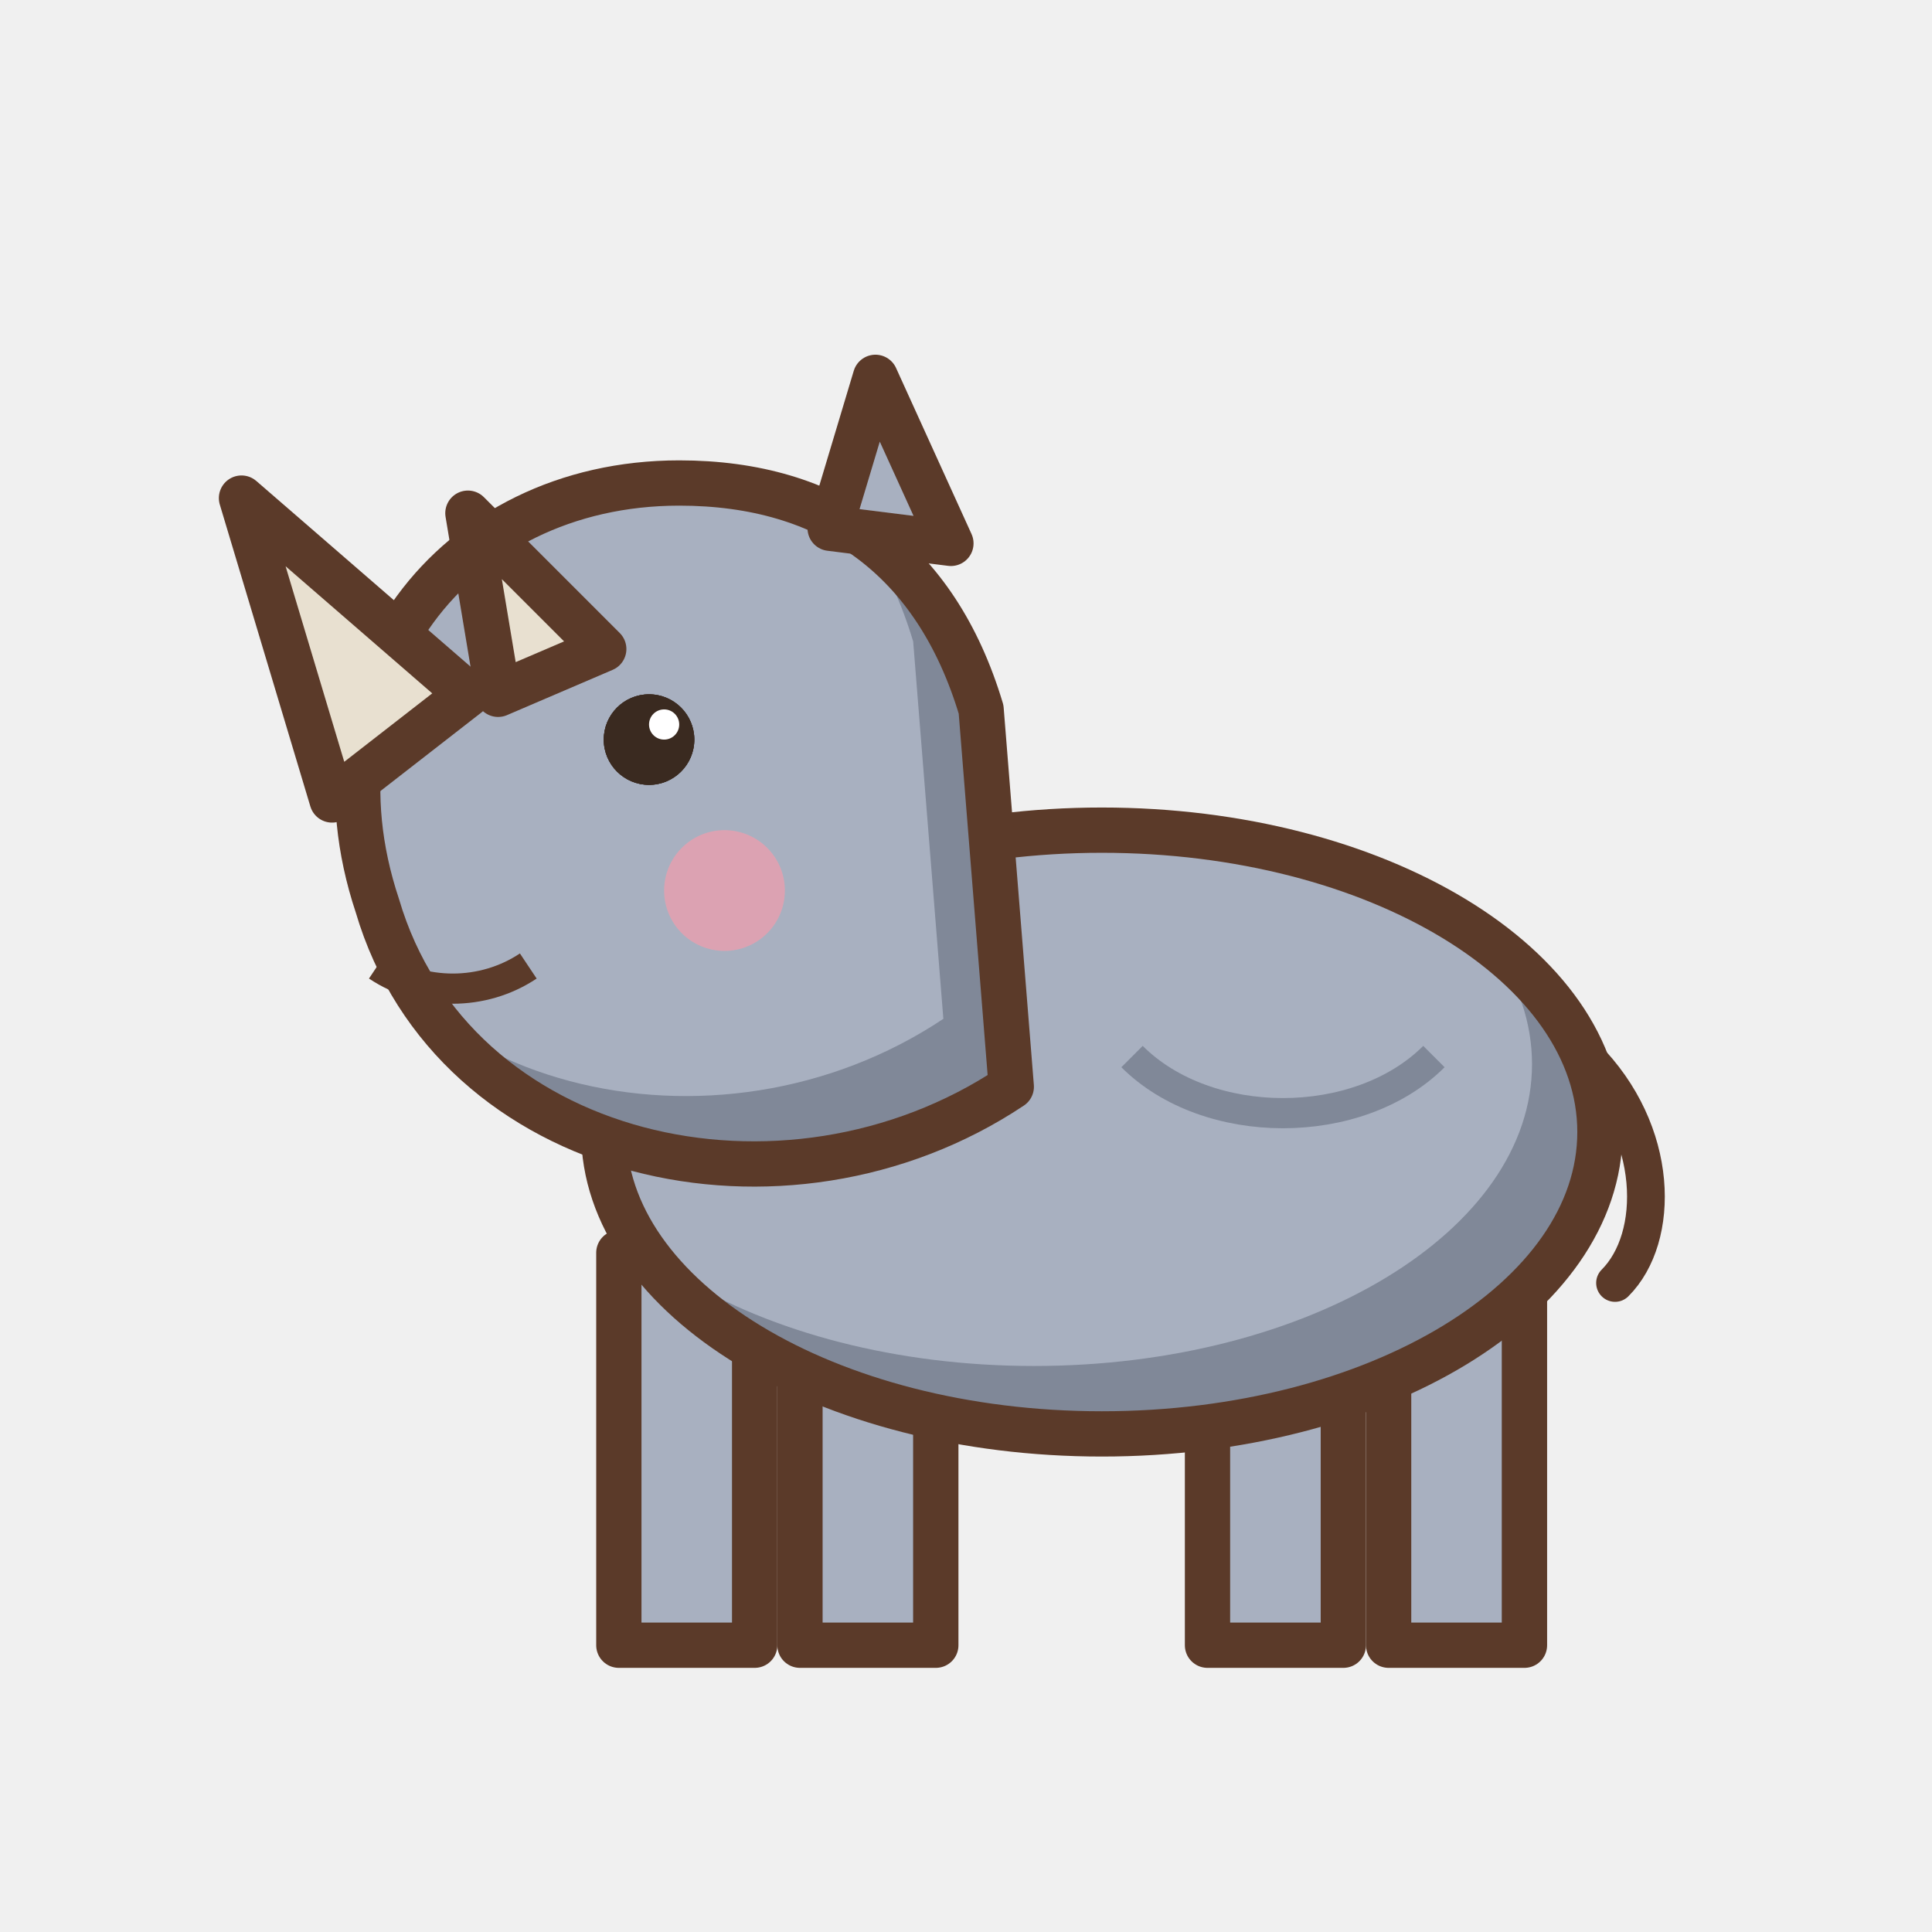
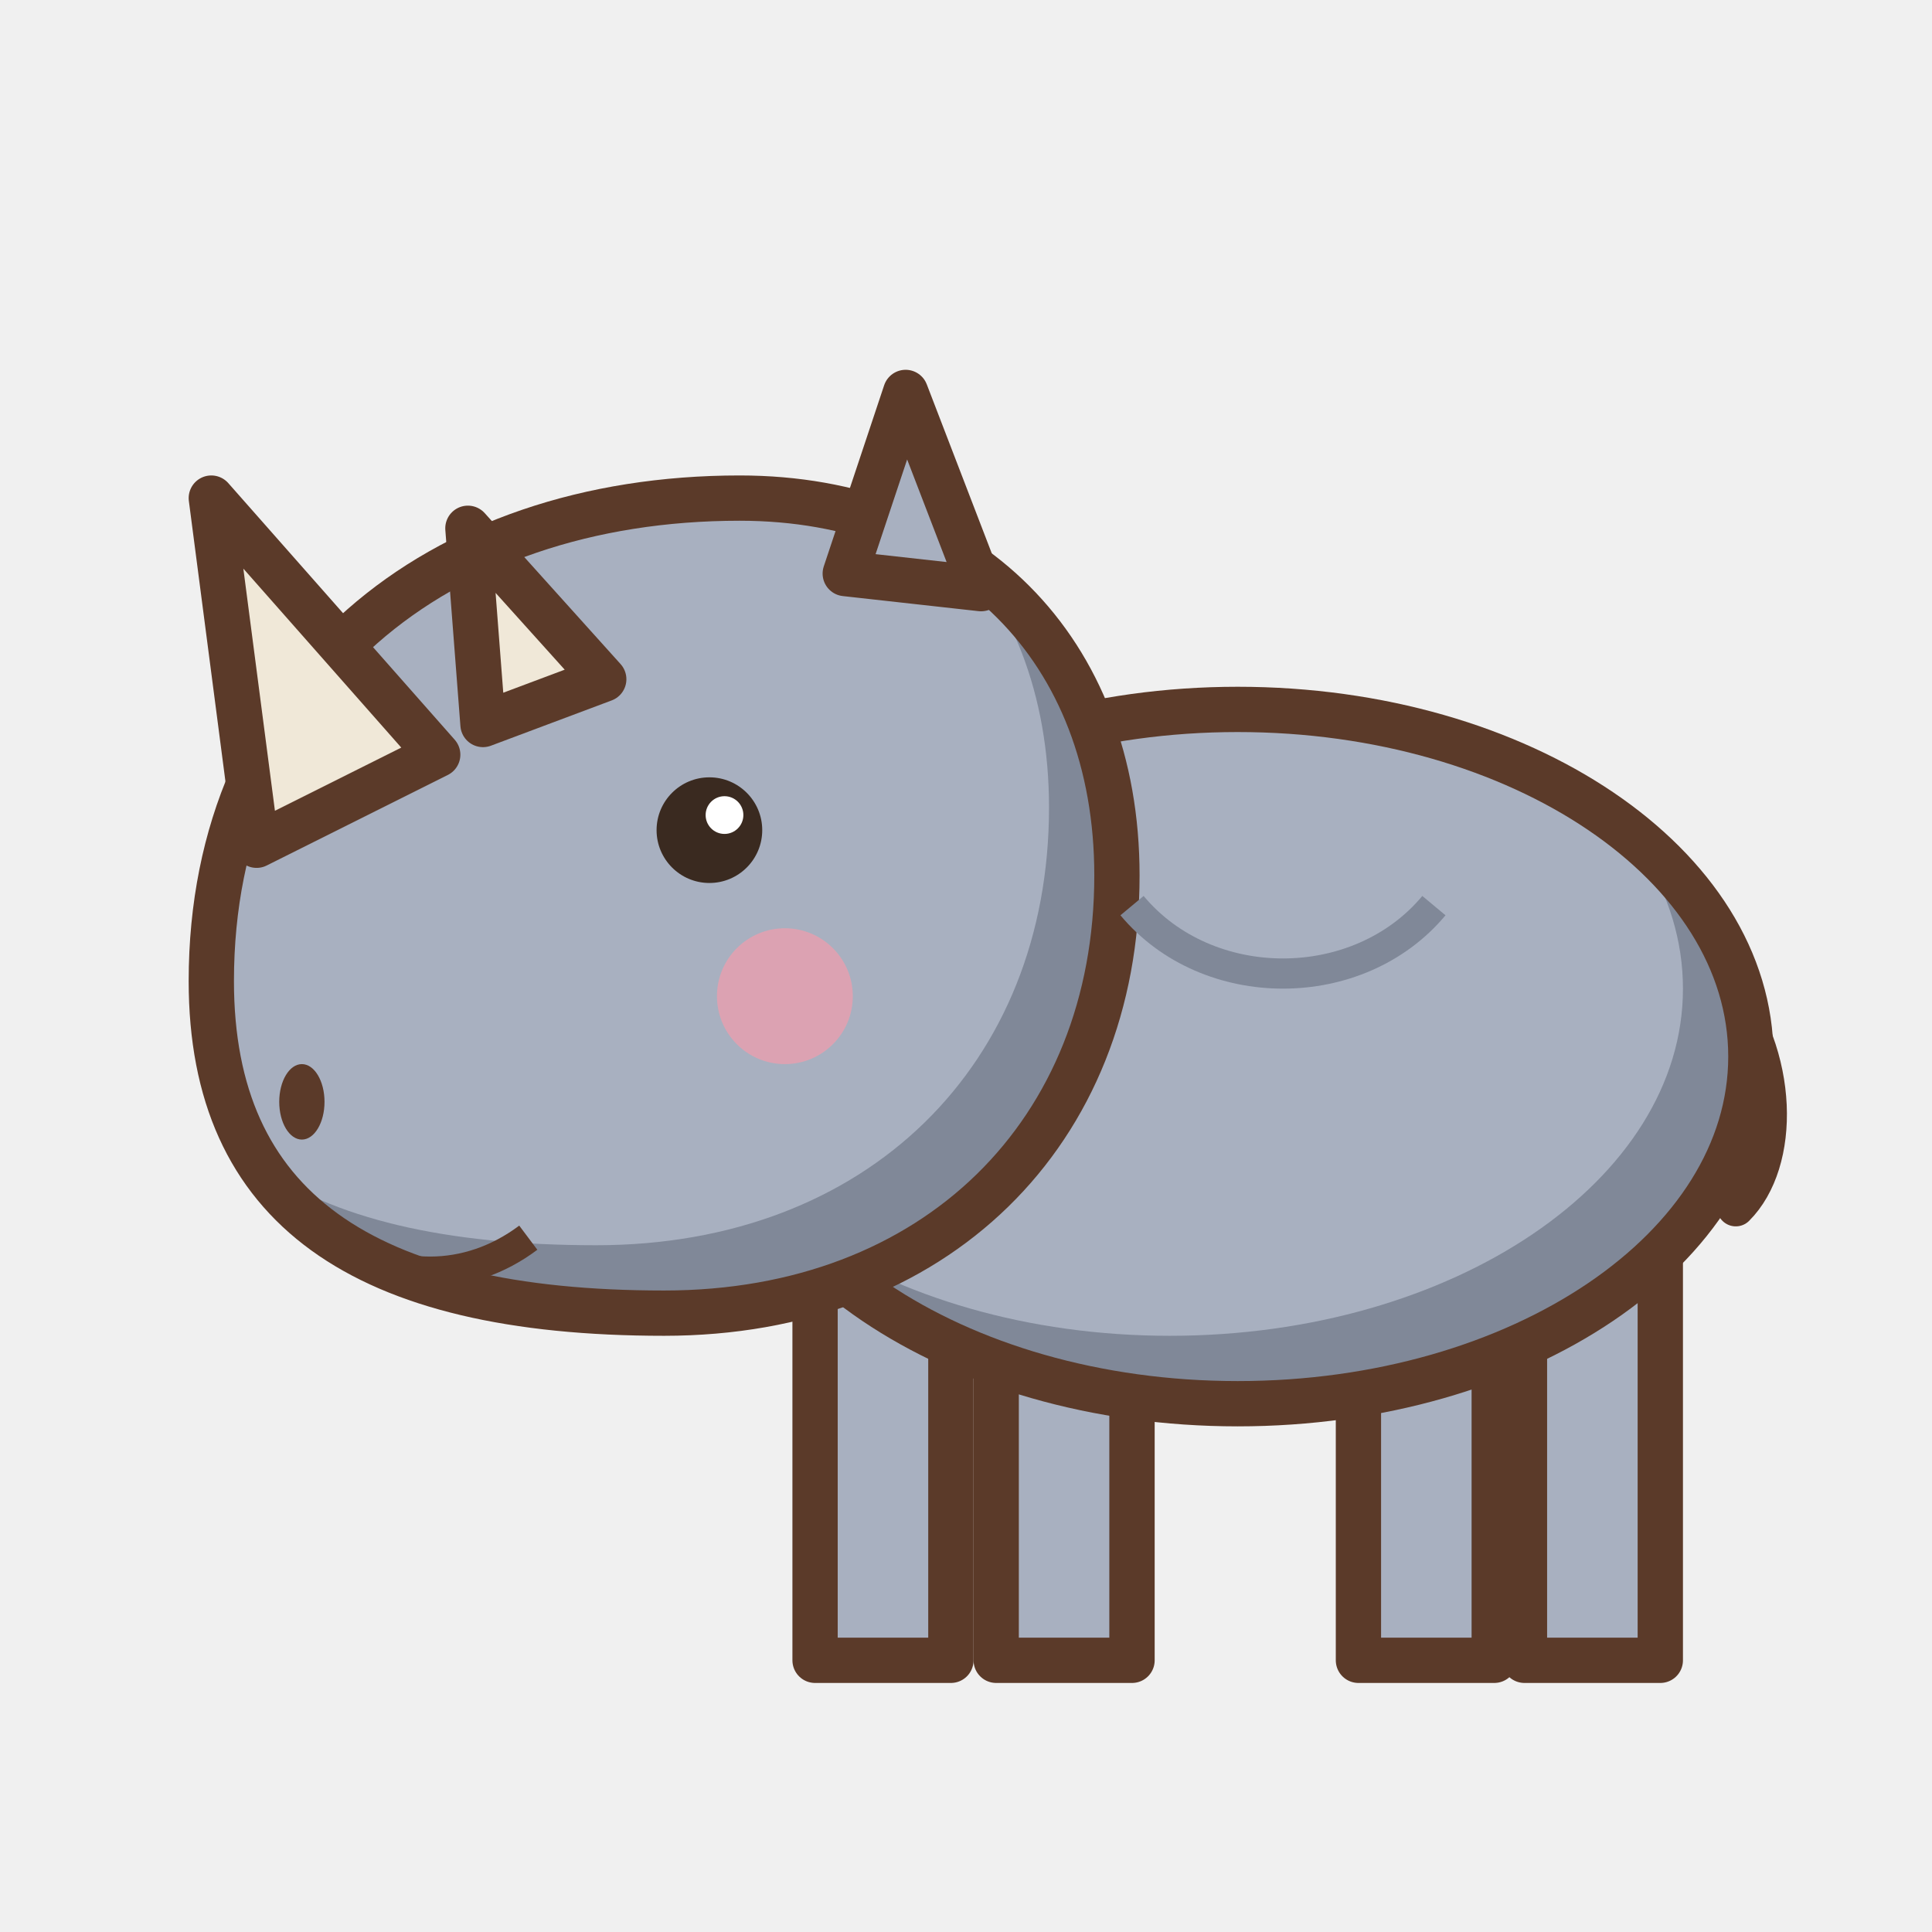
<svg xmlns="http://www.w3.org/2000/svg" viewBox="0 0 256 256">
  <g stroke="#5b3a29" stroke-width="6" stroke-linejoin="round" stroke-linecap="round">
-     <path d="M210 140c10 10 10 24 4 30" fill="none" stroke-width="5" />
+     <path d="M228 130c8 10 8 24 2 30" fill="none" stroke-width="5" />
    <defs>
-       <path id="s18" d="M82 166v52h18v-52z" />
-       <clipPath id="cs18">
-         <use href="#s18" />
+       <path id="s47" d="M108 160v60h18v-60z" />
+       <clipPath id="cs47">
+         <use href="#s47" />
      </clipPath>
    </defs>
-     <use href="#s18" fill="#808898" stroke="none" />
-     <g clip-path="url(#cs18)">
-       <use href="#s18" fill="#a8b0c0" stroke="none" transform="translate(-3 0)" />
+     <use href="#s47" fill="#808898" stroke="none" />
+     <g clip-path="url(#cs47)">
+       <use href="#s47" fill="#a8b0c0" stroke="none" transform="translate(-3 0)" />
    </g>
-     <use href="#s18" fill="none" />
+     <use href="#s47" fill="none" />
    <defs>
-       <path id="s19" d="M106 166v52h18v-52z" />
-       <clipPath id="cs19">
-         <use href="#s19" />
+       <path id="s48" d="M132 160v60h18v-60z" />
+       <clipPath id="cs48">
+         <use href="#s48" />
      </clipPath>
    </defs>
-     <use href="#s19" fill="#808898" stroke="none" />
-     <g clip-path="url(#cs19)">
-       <use href="#s19" fill="#a8b0c0" stroke="none" transform="translate(-3 0)" />
+     <use href="#s48" fill="#808898" stroke="none" />
+     <g clip-path="url(#cs48)">
+       <use href="#s48" fill="#a8b0c0" stroke="none" transform="translate(-3 0)" />
    </g>
-     <use href="#s19" fill="none" />
+     <use href="#s48" fill="none" />
    <defs>
-       <path id="s20" d="M160 166v52h18v-52z" />
-       <clipPath id="cs20">
-         <use href="#s20" />
+       <path id="s49" d="M180 160v60h18v-60z" />
+       <clipPath id="cs49">
+         <use href="#s49" />
      </clipPath>
    </defs>
-     <use href="#s20" fill="#808898" stroke="none" />
-     <g clip-path="url(#cs20)">
-       <use href="#s20" fill="#a8b0c0" stroke="none" transform="translate(-3 0)" />
+     <use href="#s49" fill="#808898" stroke="none" />
+     <g clip-path="url(#cs49)">
+       <use href="#s49" fill="#a8b0c0" stroke="none" transform="translate(-3 0)" />
    </g>
-     <use href="#s20" fill="none" />
+     <use href="#s49" fill="none" />
    <defs>
-       <path id="s21" d="M184 166v52h18v-52z" />
-       <clipPath id="cs21">
-         <use href="#s21" />
+       <path id="s50" d="M202 160v60h18v-60z" />
+       <clipPath id="cs50">
+         <use href="#s50" />
      </clipPath>
    </defs>
-     <use href="#s21" fill="#808898" stroke="none" />
-     <g clip-path="url(#cs21)">
-       <use href="#s21" fill="#a8b0c0" stroke="none" transform="translate(-3 0)" />
+     <use href="#s50" fill="#808898" stroke="none" />
+     <g clip-path="url(#cs50)">
+       <use href="#s50" fill="#a8b0c0" stroke="none" transform="translate(-3 0)" />
    </g>
-     <use href="#s21" fill="none" />
+     <use href="#s50" fill="none" />
    <defs>
-       <ellipse id="s22" cx="146" cy="150" rx="66" ry="40" />
-       <clipPath id="cs22">
-         <use href="#s22" />
+       <ellipse id="s51" cx="164" cy="140" rx="68" ry="46" />
+       <clipPath id="cs51">
+         <use href="#s51" />
      </clipPath>
    </defs>
-     <use href="#s22" fill="#808898" stroke="none" />
-     <g clip-path="url(#cs22)">
-       <use href="#s22" fill="#a8b0c0" stroke="none" transform="translate(-9 -9)" />
+     <use href="#s51" fill="#808898" stroke="none" />
+     <g clip-path="url(#cs51)">
+       <use href="#s51" fill="#a8b0c0" stroke="none" transform="translate(-9 -9)" />
    </g>
-     <use href="#s22" fill="none" />
+     <use href="#s51" fill="none" />
    <defs>
-       <path id="s15" d="M50 120c-10-30 10-56 40-56 20 0 34 10 40 30l4 50c-30 20-74 10-84-24z" />
-       <clipPath id="cs15">
-         <use href="#s15" />
+       <path id="s52" d="M28 130c0-40 30-64 70-64 30 0 50 20 50 50 0 34-24 58-60 58-40 0-60-14-60-44z" />
+       <clipPath id="cs52">
+         <use href="#s52" />
      </clipPath>
    </defs>
-     <use href="#s15" fill="#808898" stroke="none" />
-     <g clip-path="url(#cs15)">
-       <use href="#s15" fill="#a8b0c0" stroke="none" transform="translate(-9 -9)" />
+     <use href="#s52" fill="#808898" stroke="none" />
+     <g clip-path="url(#cs52)">
+       <use href="#s52" fill="#a8b0c0" stroke="none" transform="translate(-9 -9)" />
    </g>
-     <use href="#s15" fill="none" />
+     <use href="#s52" fill="none" />
    <defs>
-       <path id="s16" d="M44 106l-12-40 30 26z" />
-       <clipPath id="cs16">
-         <use href="#s16" />
+       <path id="s53" d="M34 112l-6-46 30 34z" />
+       <clipPath id="cs53">
+         <use href="#s53" />
      </clipPath>
    </defs>
-     <use href="#s16" fill="#c8c0b0" stroke="none" />
-     <g clip-path="url(#cs16)">
-       <use href="#s16" fill="#e8e0d0" stroke="none" transform="translate(0 0)" />
+     <use href="#s53" fill="#d0c8b8" stroke="none" />
+     <g clip-path="url(#cs53)">
+       <use href="#s53" fill="#f0e8d8" stroke="none" transform="translate(0 0)" />
    </g>
-     <use href="#s16" fill="none" />
+     <use href="#s53" fill="none" />
    <defs>
-       <path id="s17" d="M66 92l-4-24 18 18z" />
-       <clipPath id="cs17">
-         <use href="#s17" />
+       <path id="s54" d="M64 96l-2-26 18 20z" />
+       <clipPath id="cs54">
+         <use href="#s54" />
      </clipPath>
    </defs>
-     <use href="#s17" fill="#c8c0b0" stroke="none" />
-     <g clip-path="url(#cs17)">
-       <use href="#s17" fill="#e8e0d0" stroke="none" transform="translate(0 0)" />
+     <use href="#s54" fill="#d0c8b8" stroke="none" />
+     <g clip-path="url(#cs54)">
+       <use href="#s54" fill="#f0e8d8" stroke="none" transform="translate(0 0)" />
    </g>
-     <use href="#s17" fill="none" />
-     <path d="M110 70l6-20 10 22z" fill="#a8b0c0" />
+     <use href="#s54" fill="none" />
+     <defs>
+       <path id="s55" d="M112 76l8-24 10 26z" />
+       <clipPath id="cs55">
+         <use href="#s55" />
+       </clipPath>
+     </defs>
+     <use href="#s55" fill="#808898" stroke="none" />
+     <g clip-path="url(#cs55)">
+       <use href="#s55" fill="#a8b0c0" stroke="none" transform="translate(0 0)" />
+     </g>
+     <use href="#s55" fill="none" />
  </g>
-   <circle cx="86" cy="98" r="6" fill="#3a2a20" />
-   <circle cx="86" cy="98" r="6" fill="#3a2a20" />
-   <circle cx="88" cy="96" r="2" fill="#fff" />
-   <circle cx="88" cy="96" r="2" fill="#fff" />
-   <circle cx="86" cy="98" r="6" fill="#3a2a20" />
-   <circle cx="88" cy="96" r="2" fill="#fff" />
-   <circle cx="96" cy="118" r="8" fill="#ff9aa8" opacity=".6" />
-   <path d="M50 128c6 4 14 4 20 0" stroke="#5b3a29" stroke-width="4" fill="none" />
-   <path d="M150 140c10 10 30 10 40 0" stroke="#808898" stroke-width="4" fill="none" />
+   <circle cx="94" cy="110" r="7" fill="#3a2a20" />
+   <circle cx="96" cy="108" r="2.5" fill="#fff" />
+   <circle cx="104" cy="132" r="9" fill="#ff9aa8" opacity=".6" />
+   <ellipse cx="40" cy="146" rx="3" ry="5" fill="#5b3a29" />
+   <path d="M44 164c8 6 18 6 26 0" stroke="#5b3a29" stroke-width="4" fill="none" />
+   <path d="M150 120c10 12 30 12 40 0" stroke="#808898" stroke-width="4" fill="none" />
</svg>
